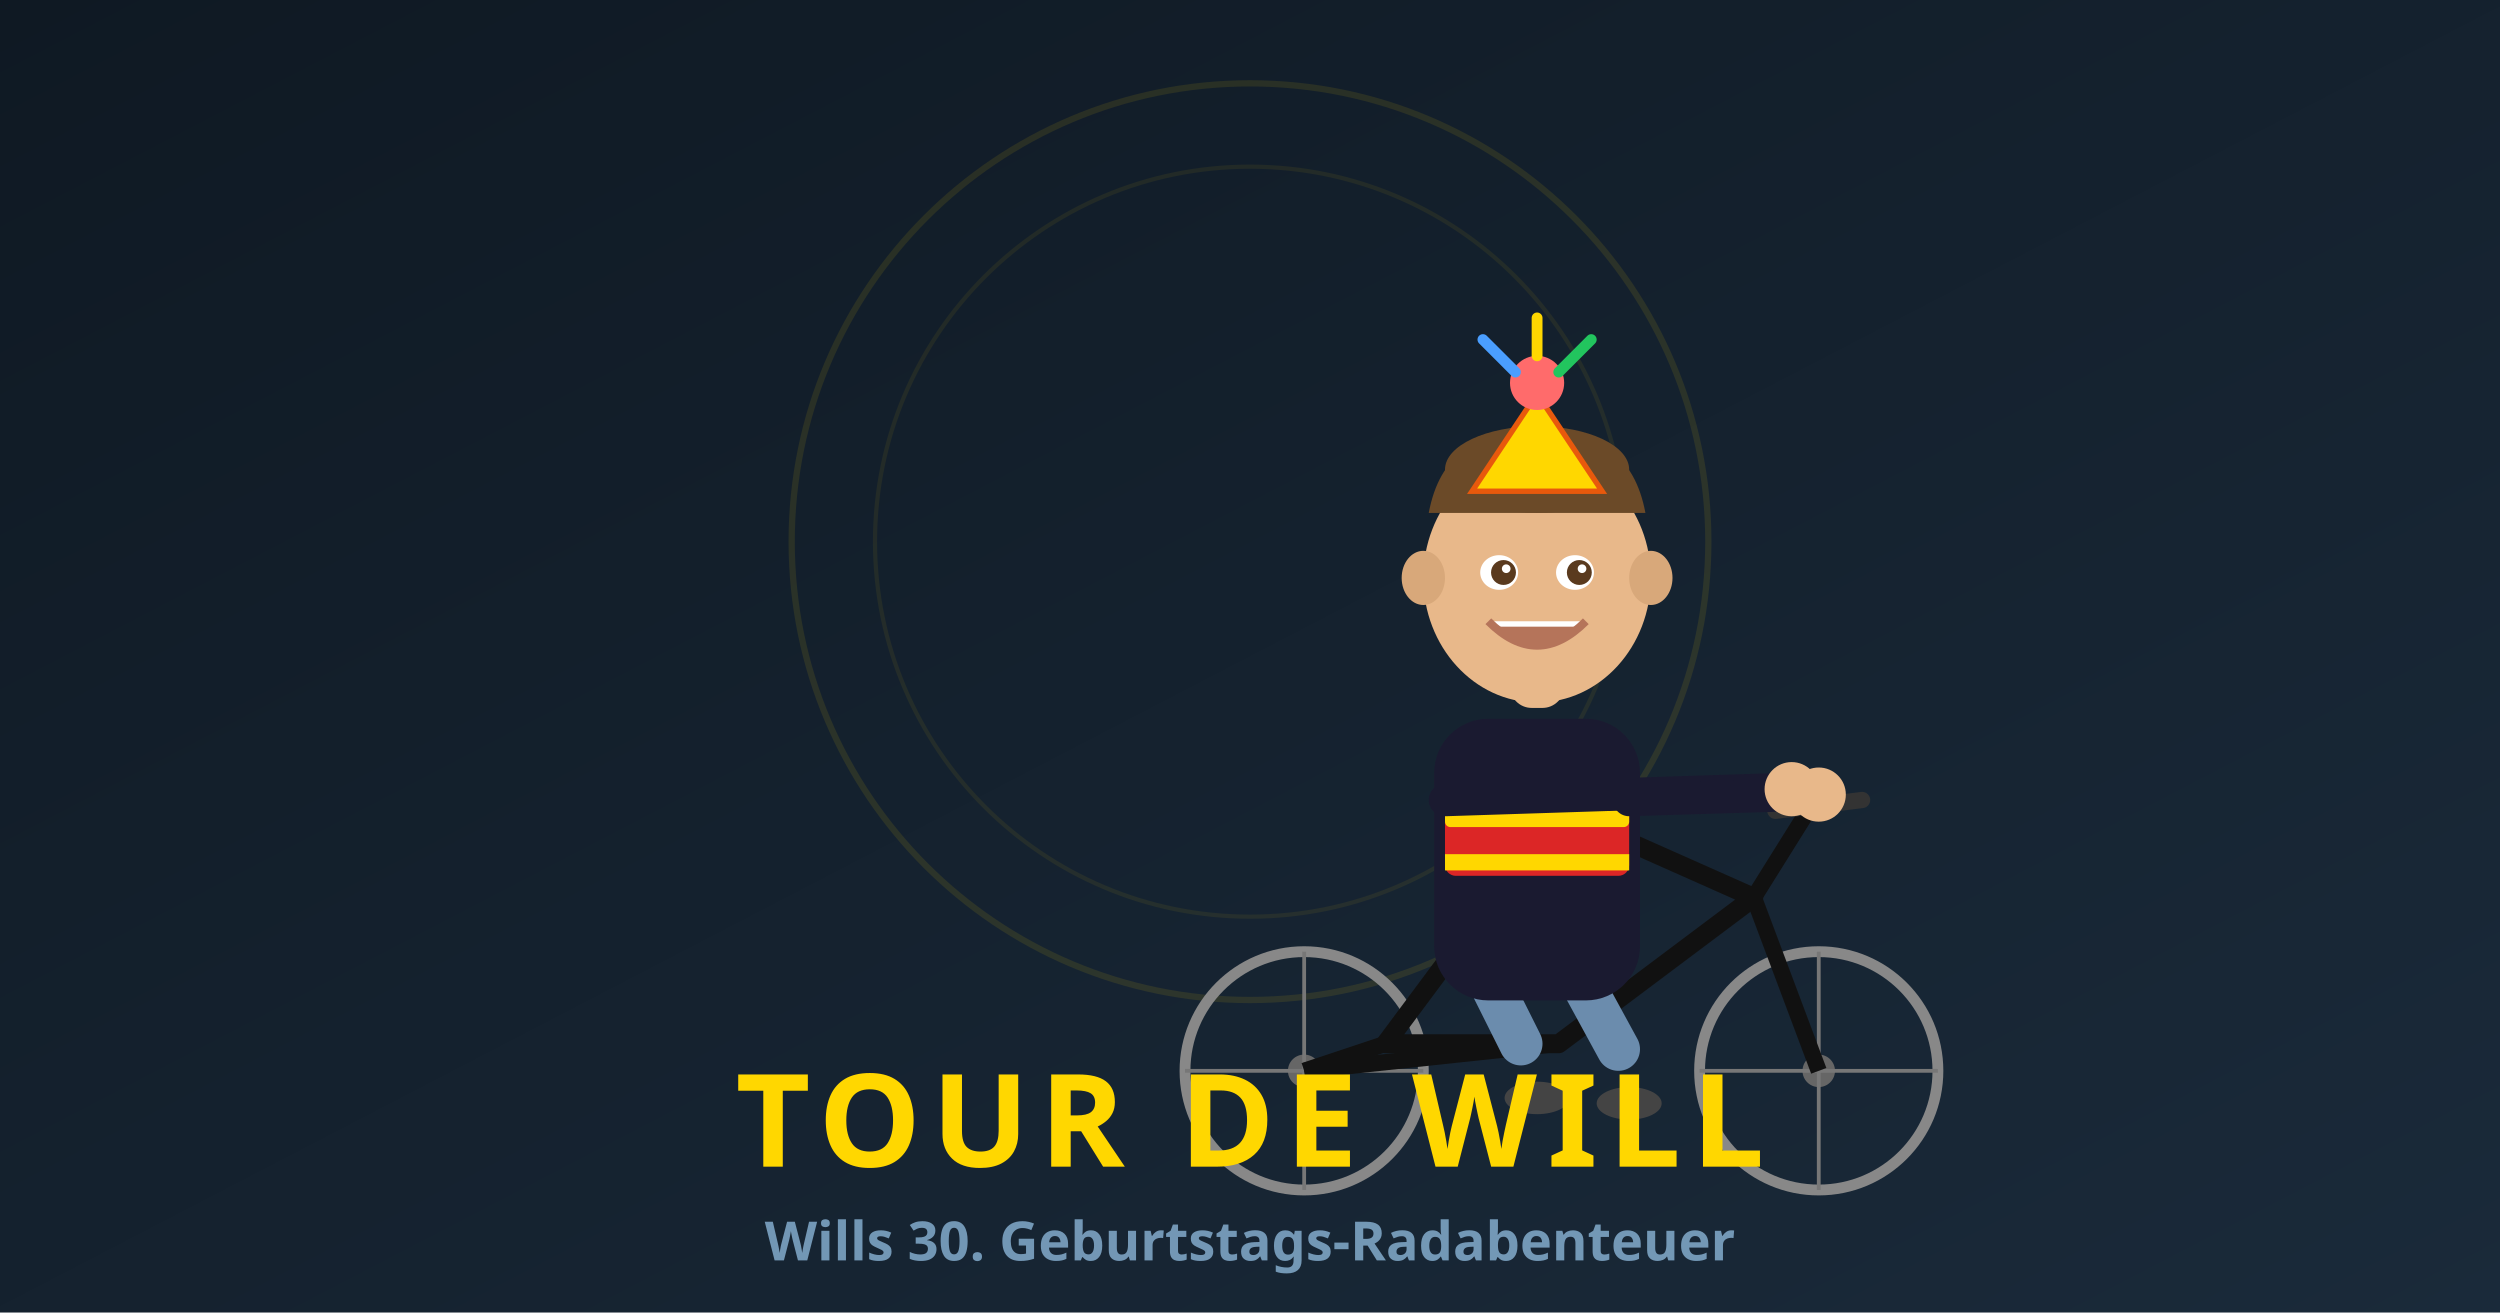
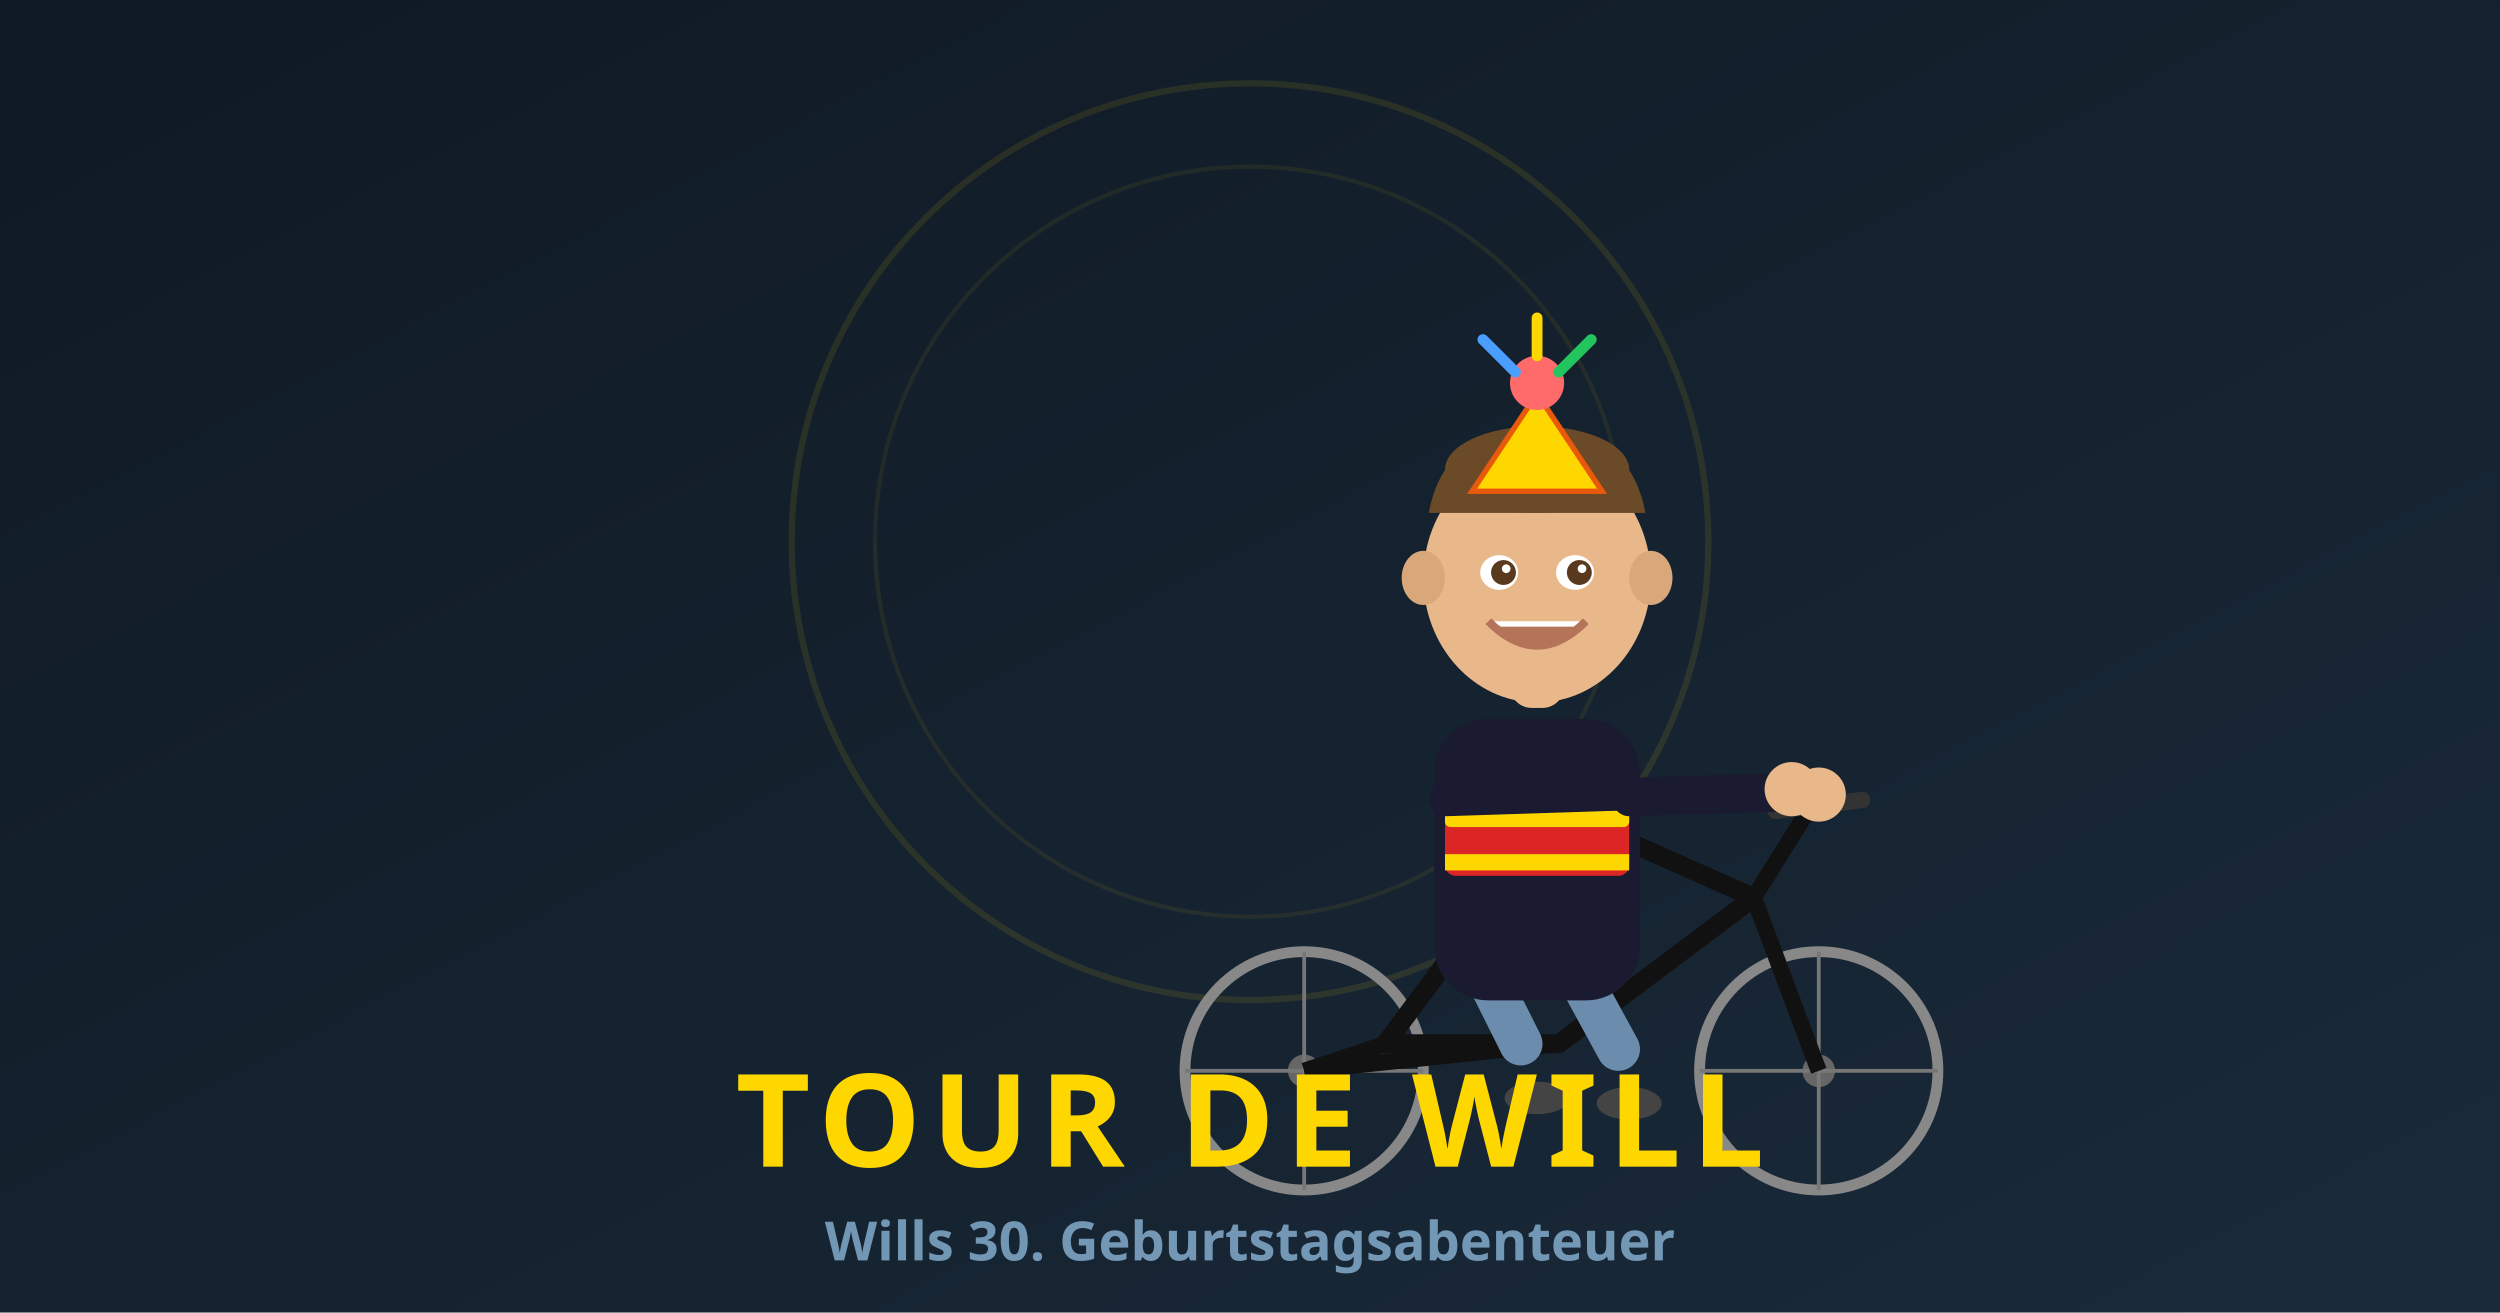
<svg xmlns="http://www.w3.org/2000/svg" viewBox="0 0 1200 630">
  <defs>
    <linearGradient id="bg" x1="0" y1="0" x2="1" y2="1">
      <stop offset="0%" stop-color="#0f1923" />
      <stop offset="100%" stop-color="#1a2a3a" />
    </linearGradient>
  </defs>
  <rect width="1200" height="630" fill="url(#bg)" />
  <circle cx="600" cy="260" r="220" fill="none" stroke="#FFD700" stroke-width="3" opacity="0.1" />
  <circle cx="600" cy="260" r="180" fill="none" stroke="#FFD700" stroke-width="2" opacity="0.07" />
  <g transform="translate(470, 20) scale(2.6)">
    <g transform="translate(35, 130)">
      <circle cx="25" cy="60" r="22" fill="none" stroke="#888" stroke-width="2" />
      <circle cx="25" cy="60" r="3" fill="#666" />
      <line x1="25" y1="38" x2="25" y2="82" stroke="#777" stroke-width="0.7" />
      <line x1="3" y1="60" x2="47" y2="60" stroke="#777" stroke-width="0.7" />
      <circle cx="120" cy="60" r="22" fill="none" stroke="#888" stroke-width="2" />
      <circle cx="120" cy="60" r="3" fill="#666" />
      <line x1="120" y1="38" x2="120" y2="82" stroke="#777" stroke-width="0.7" />
      <line x1="98" y1="60" x2="142" y2="60" stroke="#777" stroke-width="0.7" />
      <polygon points="72,12 40,55 72,55 108,28" fill="none" stroke="#111" stroke-width="3.5" stroke-linejoin="round" />
      <line x1="72" y1="55" x2="25" y2="60" stroke="#111" stroke-width="3" />
      <line x1="40" y1="55" x2="25" y2="60" stroke="#111" stroke-width="3" />
      <line x1="108" y1="28" x2="120" y2="60" stroke="#111" stroke-width="3" />
      <line x1="68" y1="2" x2="72" y2="12" stroke="#111" stroke-width="3" />
      <ellipse cx="66" cy="1" rx="10" ry="3.5" fill="#222" />
      <line x1="108" y1="28" x2="118" y2="12" stroke="#111" stroke-width="3" />
      <line x1="112" y1="12" x2="128" y2="10" stroke="#333" stroke-width="3" stroke-linecap="round" />
    </g>
    <g>
      <line x1="95" y1="175" x2="100" y2="185" stroke="#6b8cad" stroke-width="8" stroke-linecap="round" />
      <line x1="112" y1="175" x2="118" y2="186" stroke="#6b8cad" stroke-width="8" stroke-linecap="round" />
      <ellipse cx="103" cy="195" rx="6" ry="3" fill="#444" />
      <ellipse cx="120" cy="196" rx="6" ry="3" fill="#444" />
      <rect x="84" y="125" width="38" height="52" rx="10" fill="#1a1a30" />
      <rect x="86" y="140" width="34" height="14" rx="2" fill="#dc2626" />
      <rect x="86" y="140" width="34" height="5" rx="1" fill="#FFD700" />
      <rect x="86" y="150" width="34" height="3" fill="#FFD700" />
      <line x1="86" y1="140" x2="148" y2="138" stroke="#1a1a30" stroke-width="6" stroke-linecap="round" />
      <line x1="120" y1="140" x2="153" y2="139" stroke="#1a1a30" stroke-width="6" stroke-linecap="round" />
      <circle cx="150" cy="138" r="5" fill="#e8b88a" />
      <circle cx="155" cy="139" r="5" fill="#e8b88a" />
      <g transform="translate(103, 97)">
        <rect x="-5" y="16" width="10" height="10" rx="4" fill="#e8b88a" />
        <ellipse cx="0" cy="2" rx="21" ry="23" fill="#e8b88a" />
        <path d="M-20,-10 Q-17,-26 0,-24 Q17,-26 20,-10" fill="#6b4a28" />
        <ellipse cx="0" cy="-18" rx="17" ry="8" fill="#6b4a28" />
        <ellipse cx="-21" cy="2" rx="4" ry="5" fill="#d8a87a" />
        <ellipse cx="21" cy="2" rx="4" ry="5" fill="#d8a87a" />
        <ellipse cx="-7" cy="1" rx="3.5" ry="3.2" fill="white" />
        <ellipse cx="7" cy="1" rx="3.5" ry="3.2" fill="white" />
        <circle cx="-6.2" cy="1" r="2.3" fill="#5a3a1e" />
        <circle cx="7.8" cy="1" r="2.3" fill="#5a3a1e" />
        <circle cx="-5.7" cy="0.3" r="0.8" fill="white" />
        <circle cx="8.3" cy="0.3" r="0.8" fill="white" />
        <path d="M-9,10 Q0,19 9,10" fill="white" stroke="#b5745a" stroke-width="1.5" />
        <path d="M-7,11 Q0,17 7,11" fill="#b5745a" />
        <polygon points="0,-32 -12,-14 12,-14" fill="#FFD700" stroke="#e8590c" stroke-width="1" />
        <circle cx="0" cy="-34" r="5" fill="#ff6b6b" />
        <line x1="-4" y1="-36" x2="-10" y2="-42" stroke="#4a9eff" stroke-width="2" stroke-linecap="round" />
        <line x1="4" y1="-36" x2="10" y2="-42" stroke="#22c55e" stroke-width="2" stroke-linecap="round" />
        <line x1="0" y1="-39" x2="0" y2="-46" stroke="#FFD700" stroke-width="2" stroke-linecap="round" />
      </g>
    </g>
  </g>
  <text x="600" y="560" text-anchor="middle" font-family="sans-serif" font-weight="bold" font-size="62" fill="#FFD700" letter-spacing="5">TOUR DE WILL</text>
-   <text x="600" y="605" text-anchor="middle" font-family="sans-serif" font-weight="600" font-size="26" fill="#8ab4d6" opacity="0.8">Wills 30. Geburtstags-Radabenteuer</text>
+   <text x="600" y="605" text-anchor="middle" font-family="sans-serif" font-weight="600" font-size="26" fill="#8ab4d6" opacity="0.8">Wills 30. Geburtstagsabenteuer</text>
</svg>
